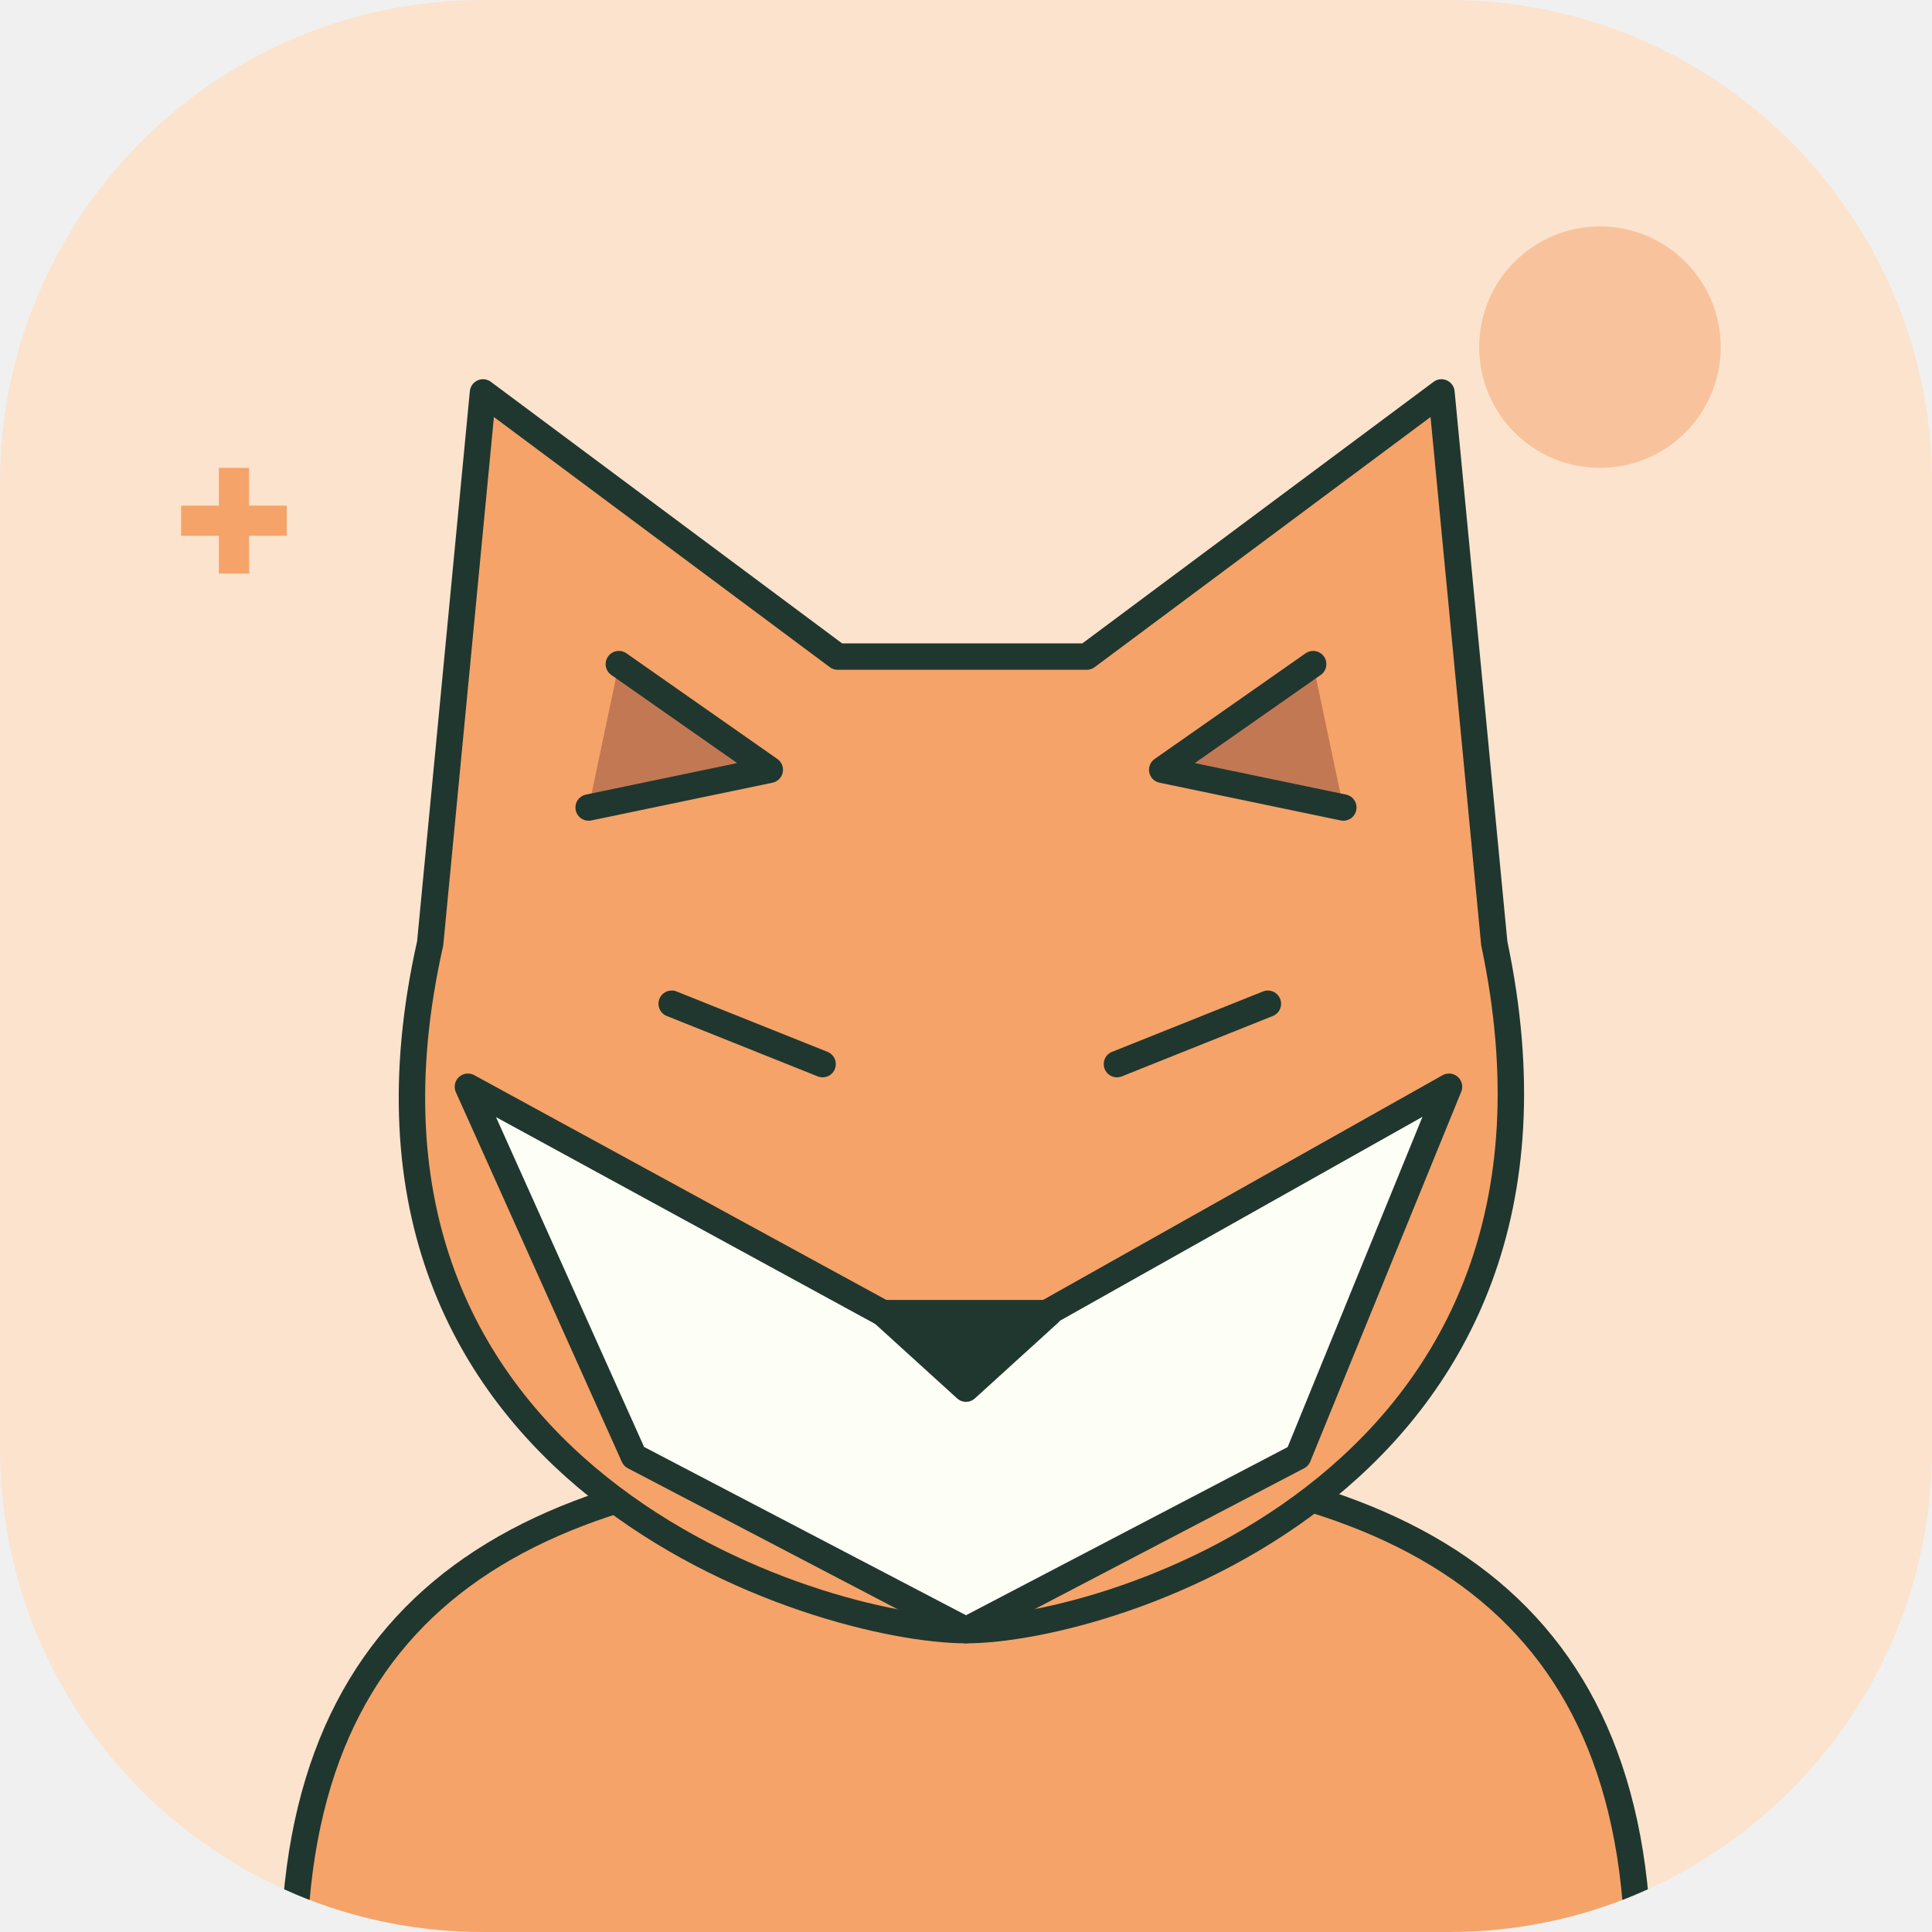
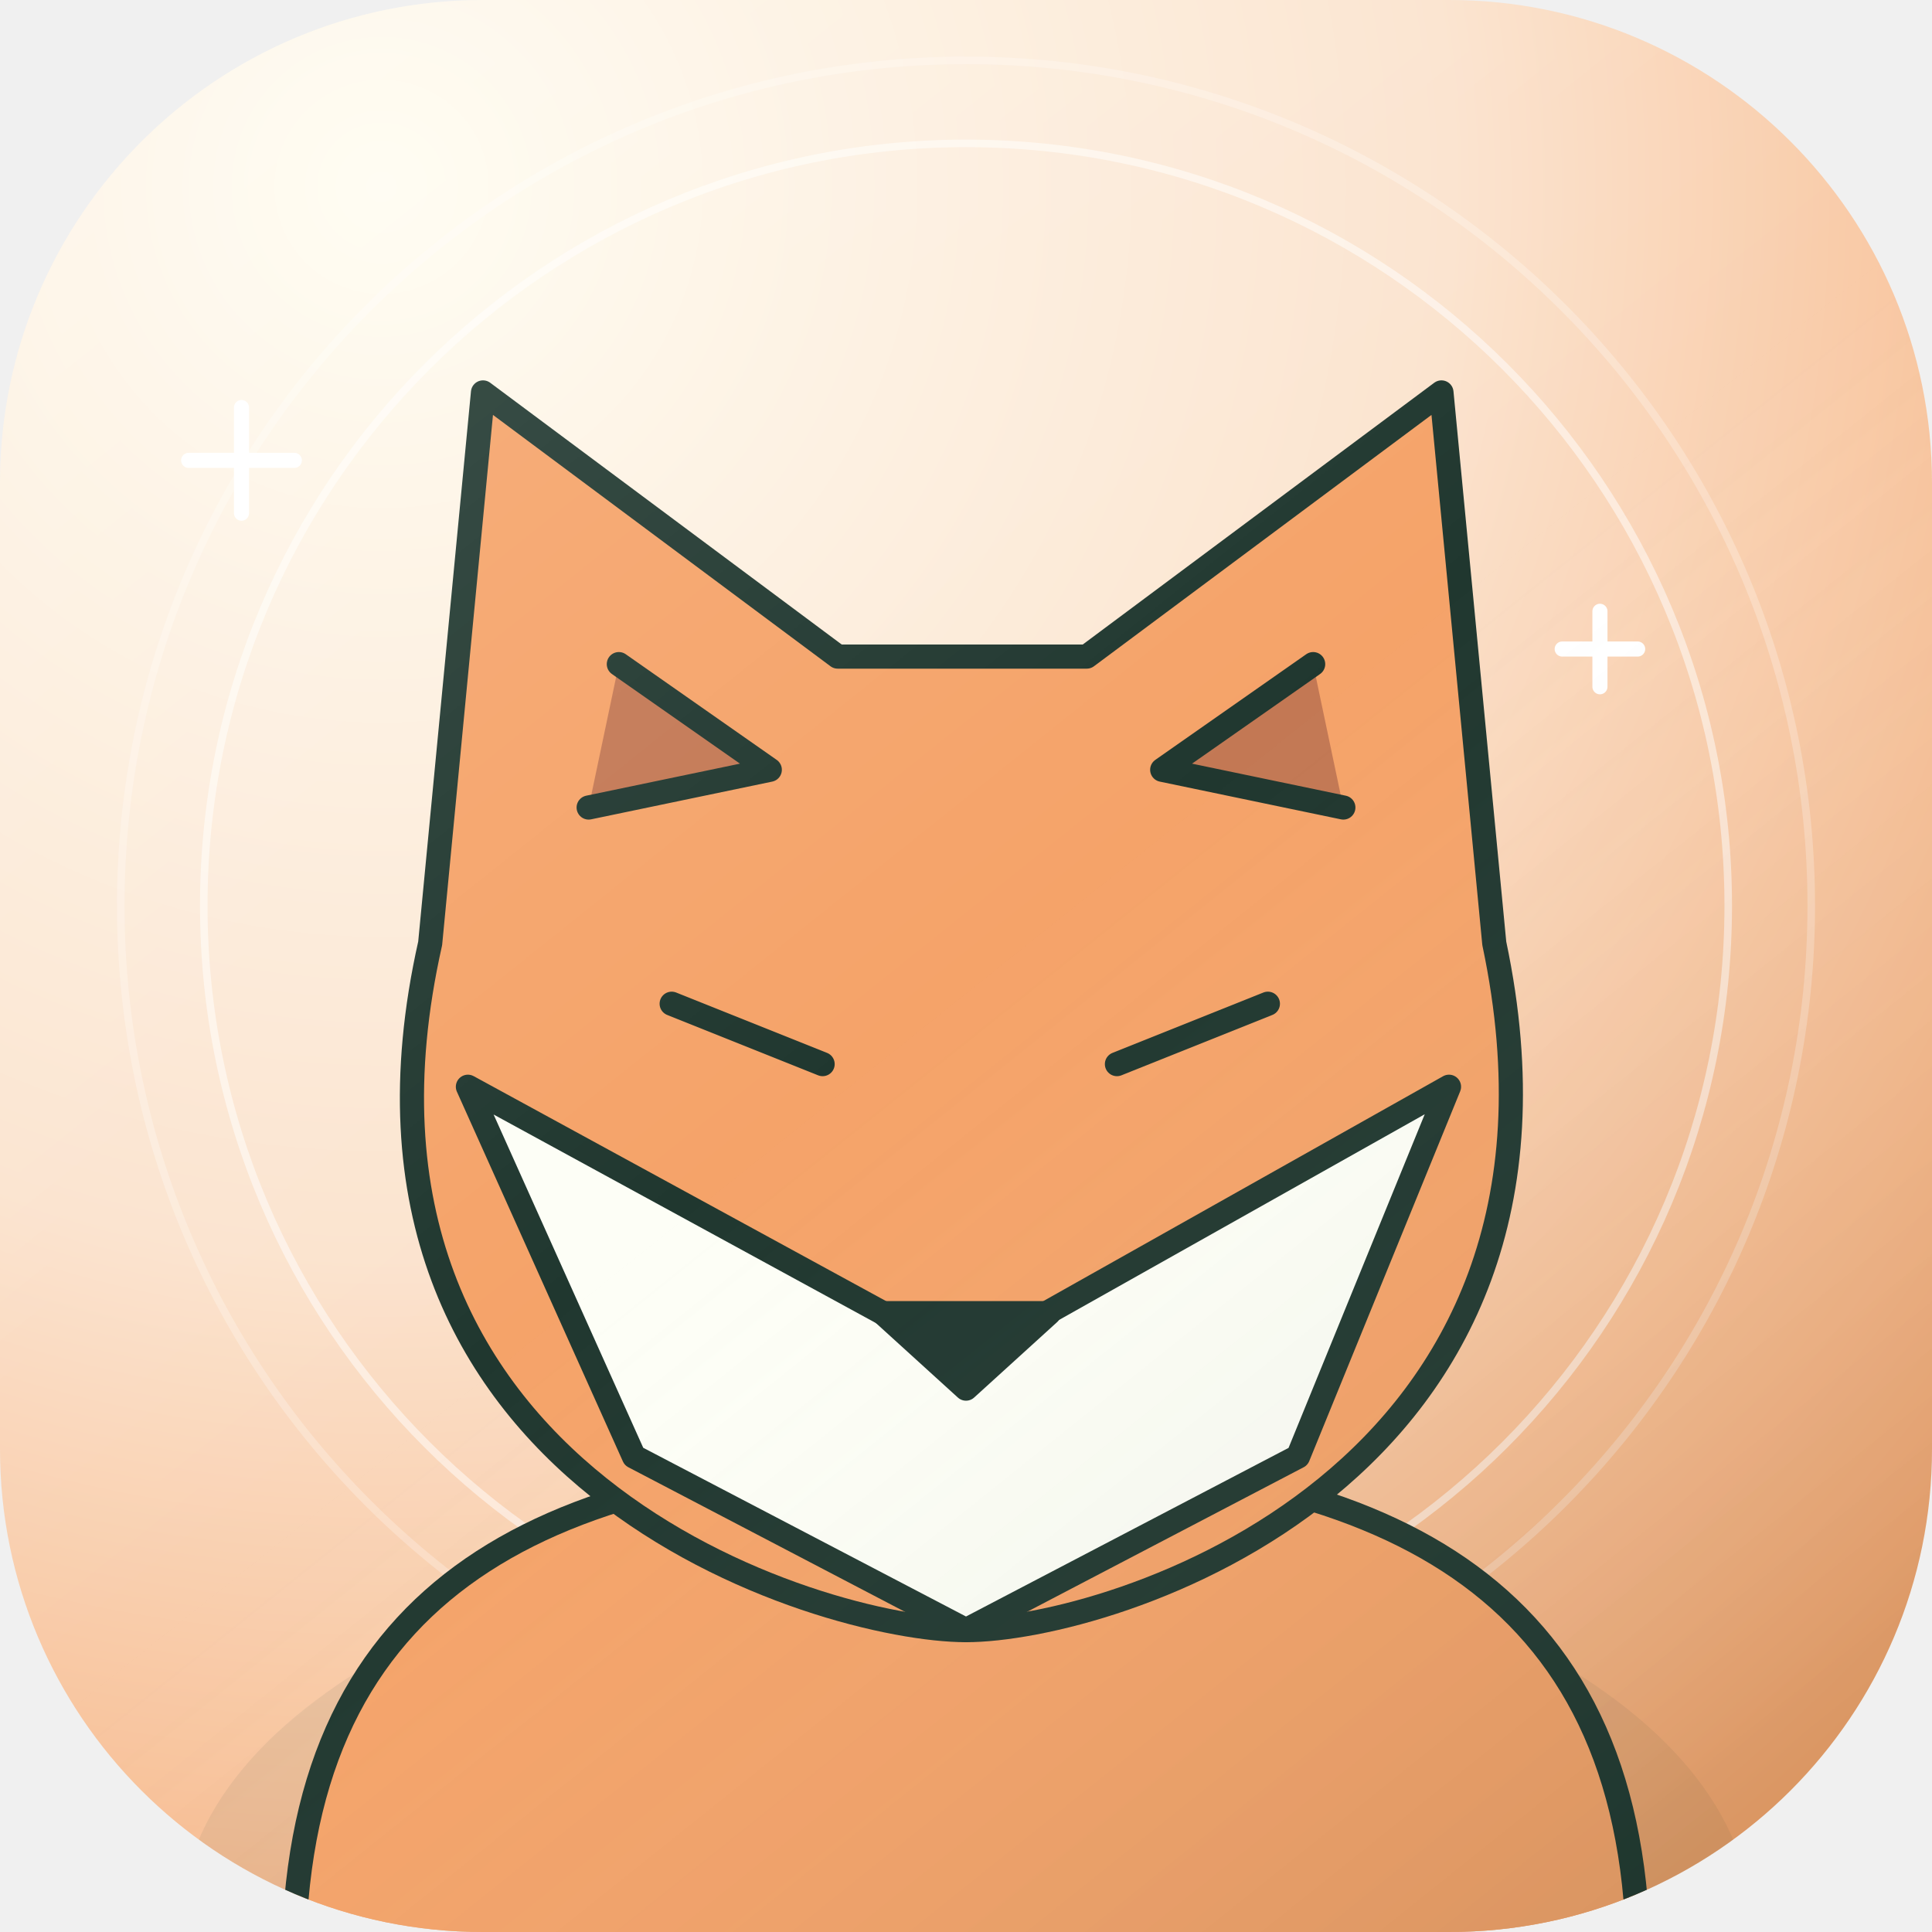
- <svg xmlns="http://www.w3.org/2000/svg" viewBox="0 0 256 256" width="256" height="256">
+ <svg xmlns="http://www.w3.org/2000/svg" viewBox="0 0 256 256" width="512" height="512">
  <defs>
    <clipPath id="crop">
      <rect width="256" height="256" rx="64" />
    </clipPath>
+     <radialGradient id="back" cx=".2" cy=".1" r="1.1">
+       <stop stop-color="#FFFCF1" />
+       <stop offset=".5" stop-color="#FBE3CE" />
+       <stop offset="1" stop-color="#F5A369" />
+     </radialGradient>
+     <linearGradient id="light" x2=".8" y2="1">
+       <stop stop-color="#FFF" stop-opacity=".18" />
+       <stop offset=".55" stop-color="#FFF" stop-opacity="0" />
+       <stop offset="1" stop-color="#20372F" stop-opacity=".12" />
+     </linearGradient>
  </defs>
  <g clip-path="url(#crop)">
-     <rect width="256" height="256" fill="#FBE3CE" />
-     <circle cx="212" cy="46" r="16" fill="#F5A369" opacity=".5" />
-     <path d="M24 69h14m-7-7v14" stroke="#F5A369" stroke-width="4" />
-     <g stroke="#20372F" stroke-width="3.5" stroke-linecap="round" stroke-linejoin="round">
+     <rect width="256" height="256" fill="url(#back)" />
+     <circle cx="128" cy="120" r="101" fill="none" stroke="#FFF" stroke-opacity=".5" />
+     <circle cx="128" cy="120" r="112" fill="none" stroke="#FFF" stroke-opacity=".25" />
+     <ellipse cx="128" cy="255" rx="104" ry="53" fill="#20372F" opacity=".07" />
+     <path d="M25 61h14m-7-7v14m175 18h10m-5-5v10" stroke="#FFF" stroke-width="2" stroke-linecap="round" />
+     <g stroke="#20372F" stroke-width="3.2" stroke-linecap="round" stroke-linejoin="round">
      <path d="M39 256c2-47 35-63 89-63s87 16 89 63" fill="#F5A369" />
      <path d="m57 125 7-73 47 35h33l47-35 7 73c15 71-51 91-70 91s-87-20-71-91Z" fill="#F5A369" />
      <path d="m62 144 66 36 64-36-20 49-44 23-44-23Z" fill="#FDFEF6" />
      <path d="m82 88 20 14-24 5m96-19-20 14 24 5" fill="#C37854" />
      <path d="m89 133 20 8m39 0 20-8" />
      <path d="m117 174 11 10 11-10Z" fill="#20372F" />
    </g>
+     <rect width="256" height="256" fill="url(#light)" />
  </g>
</svg>
